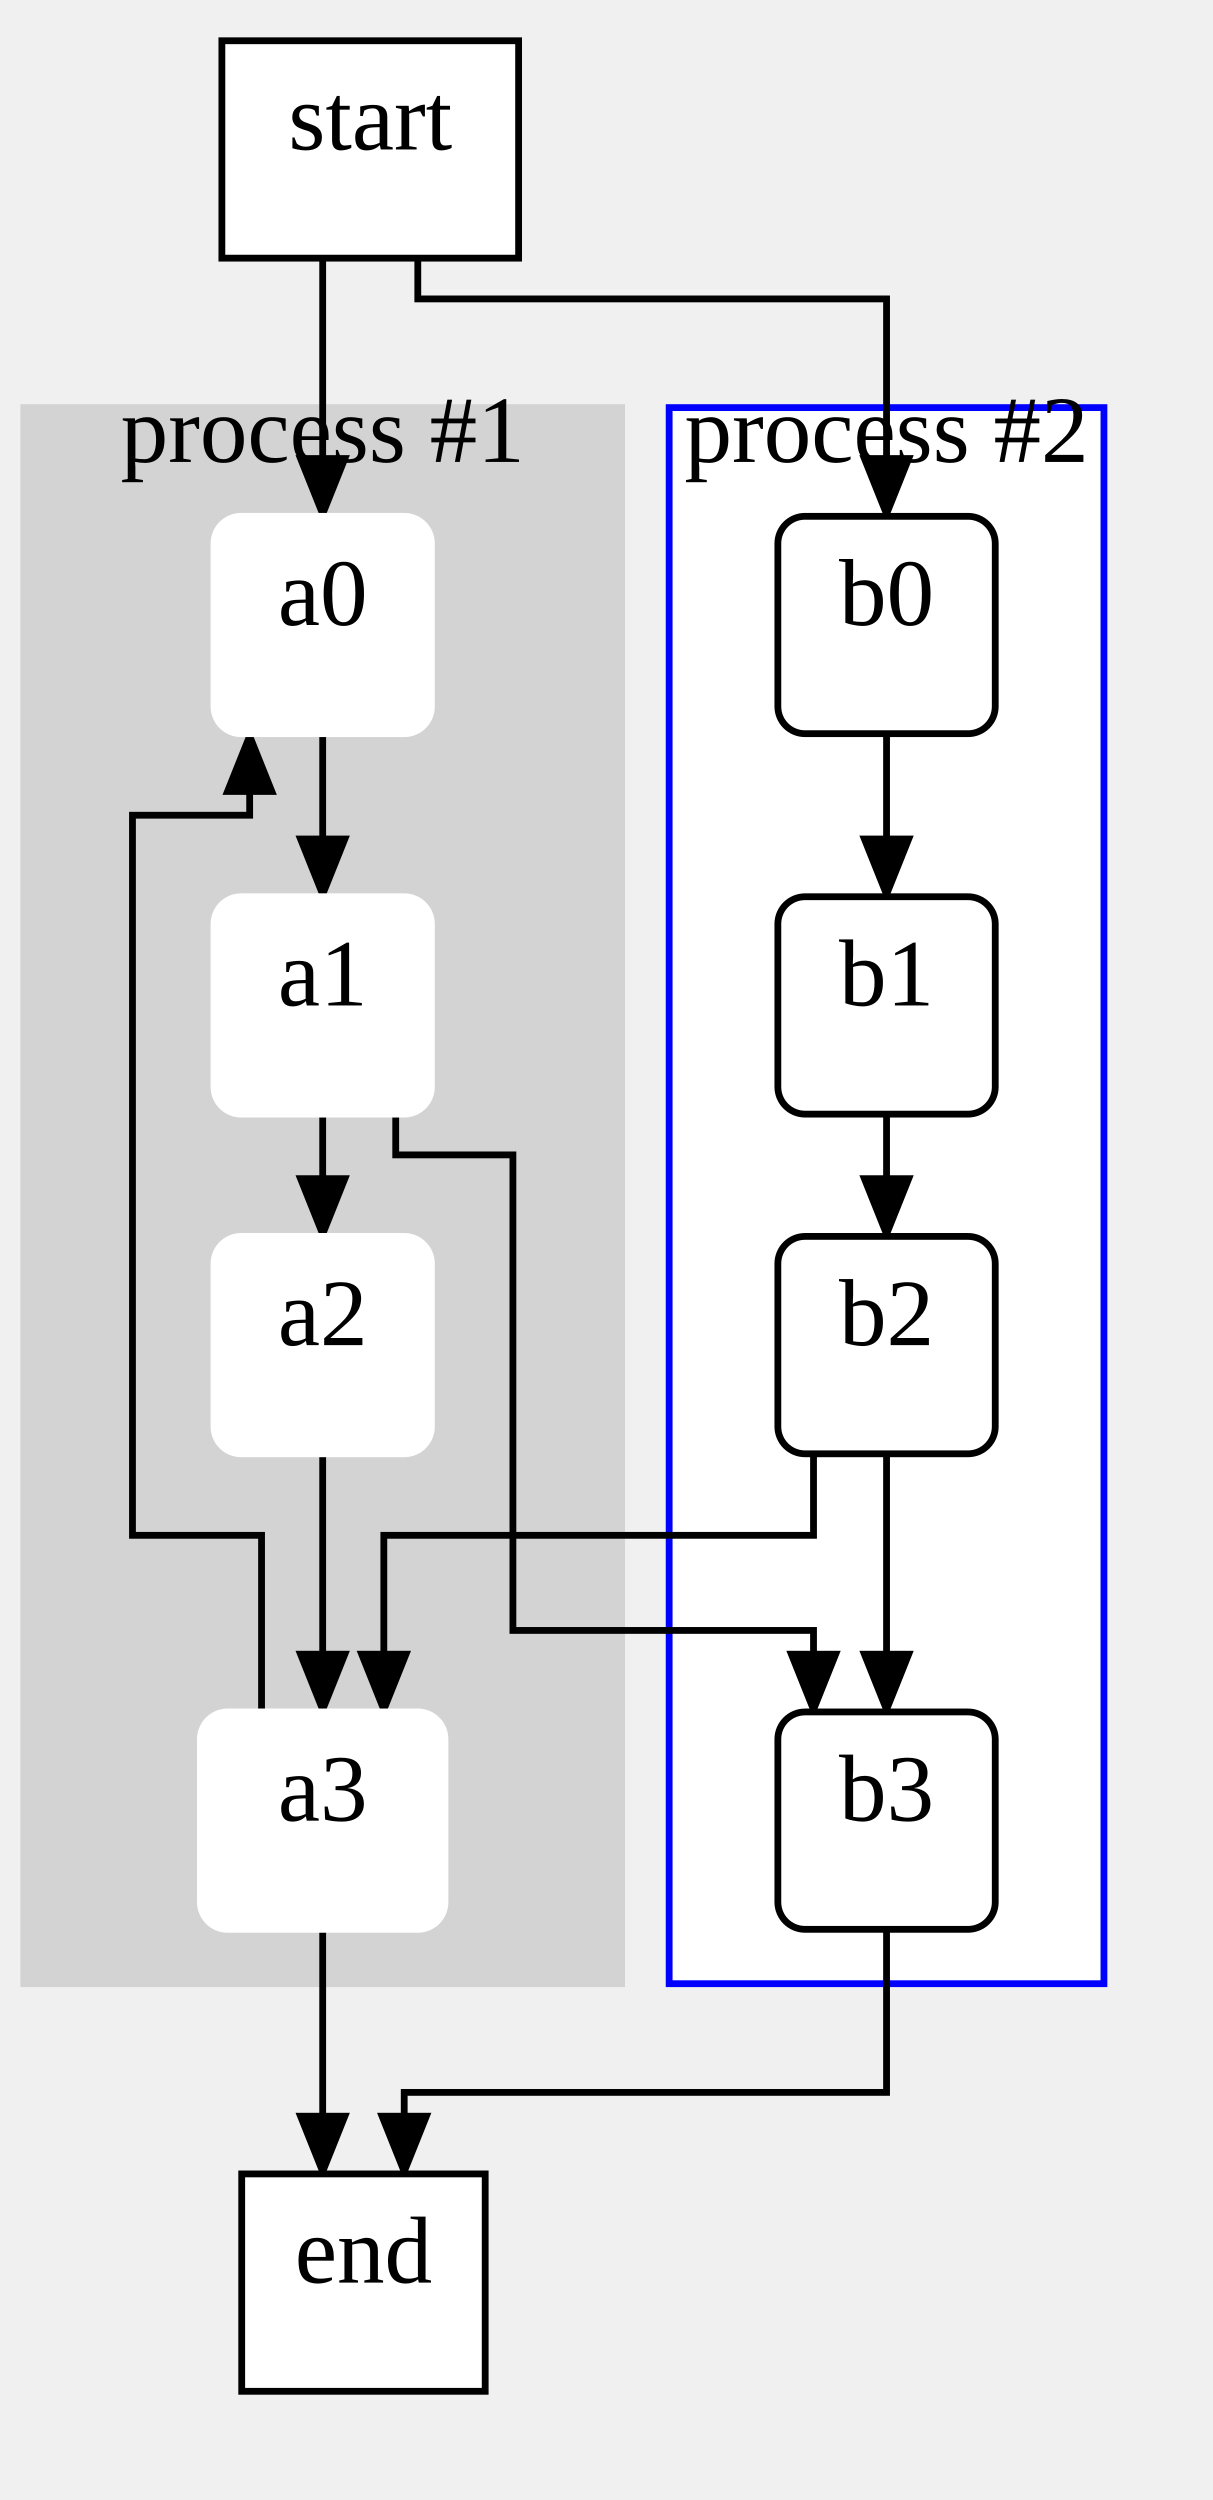
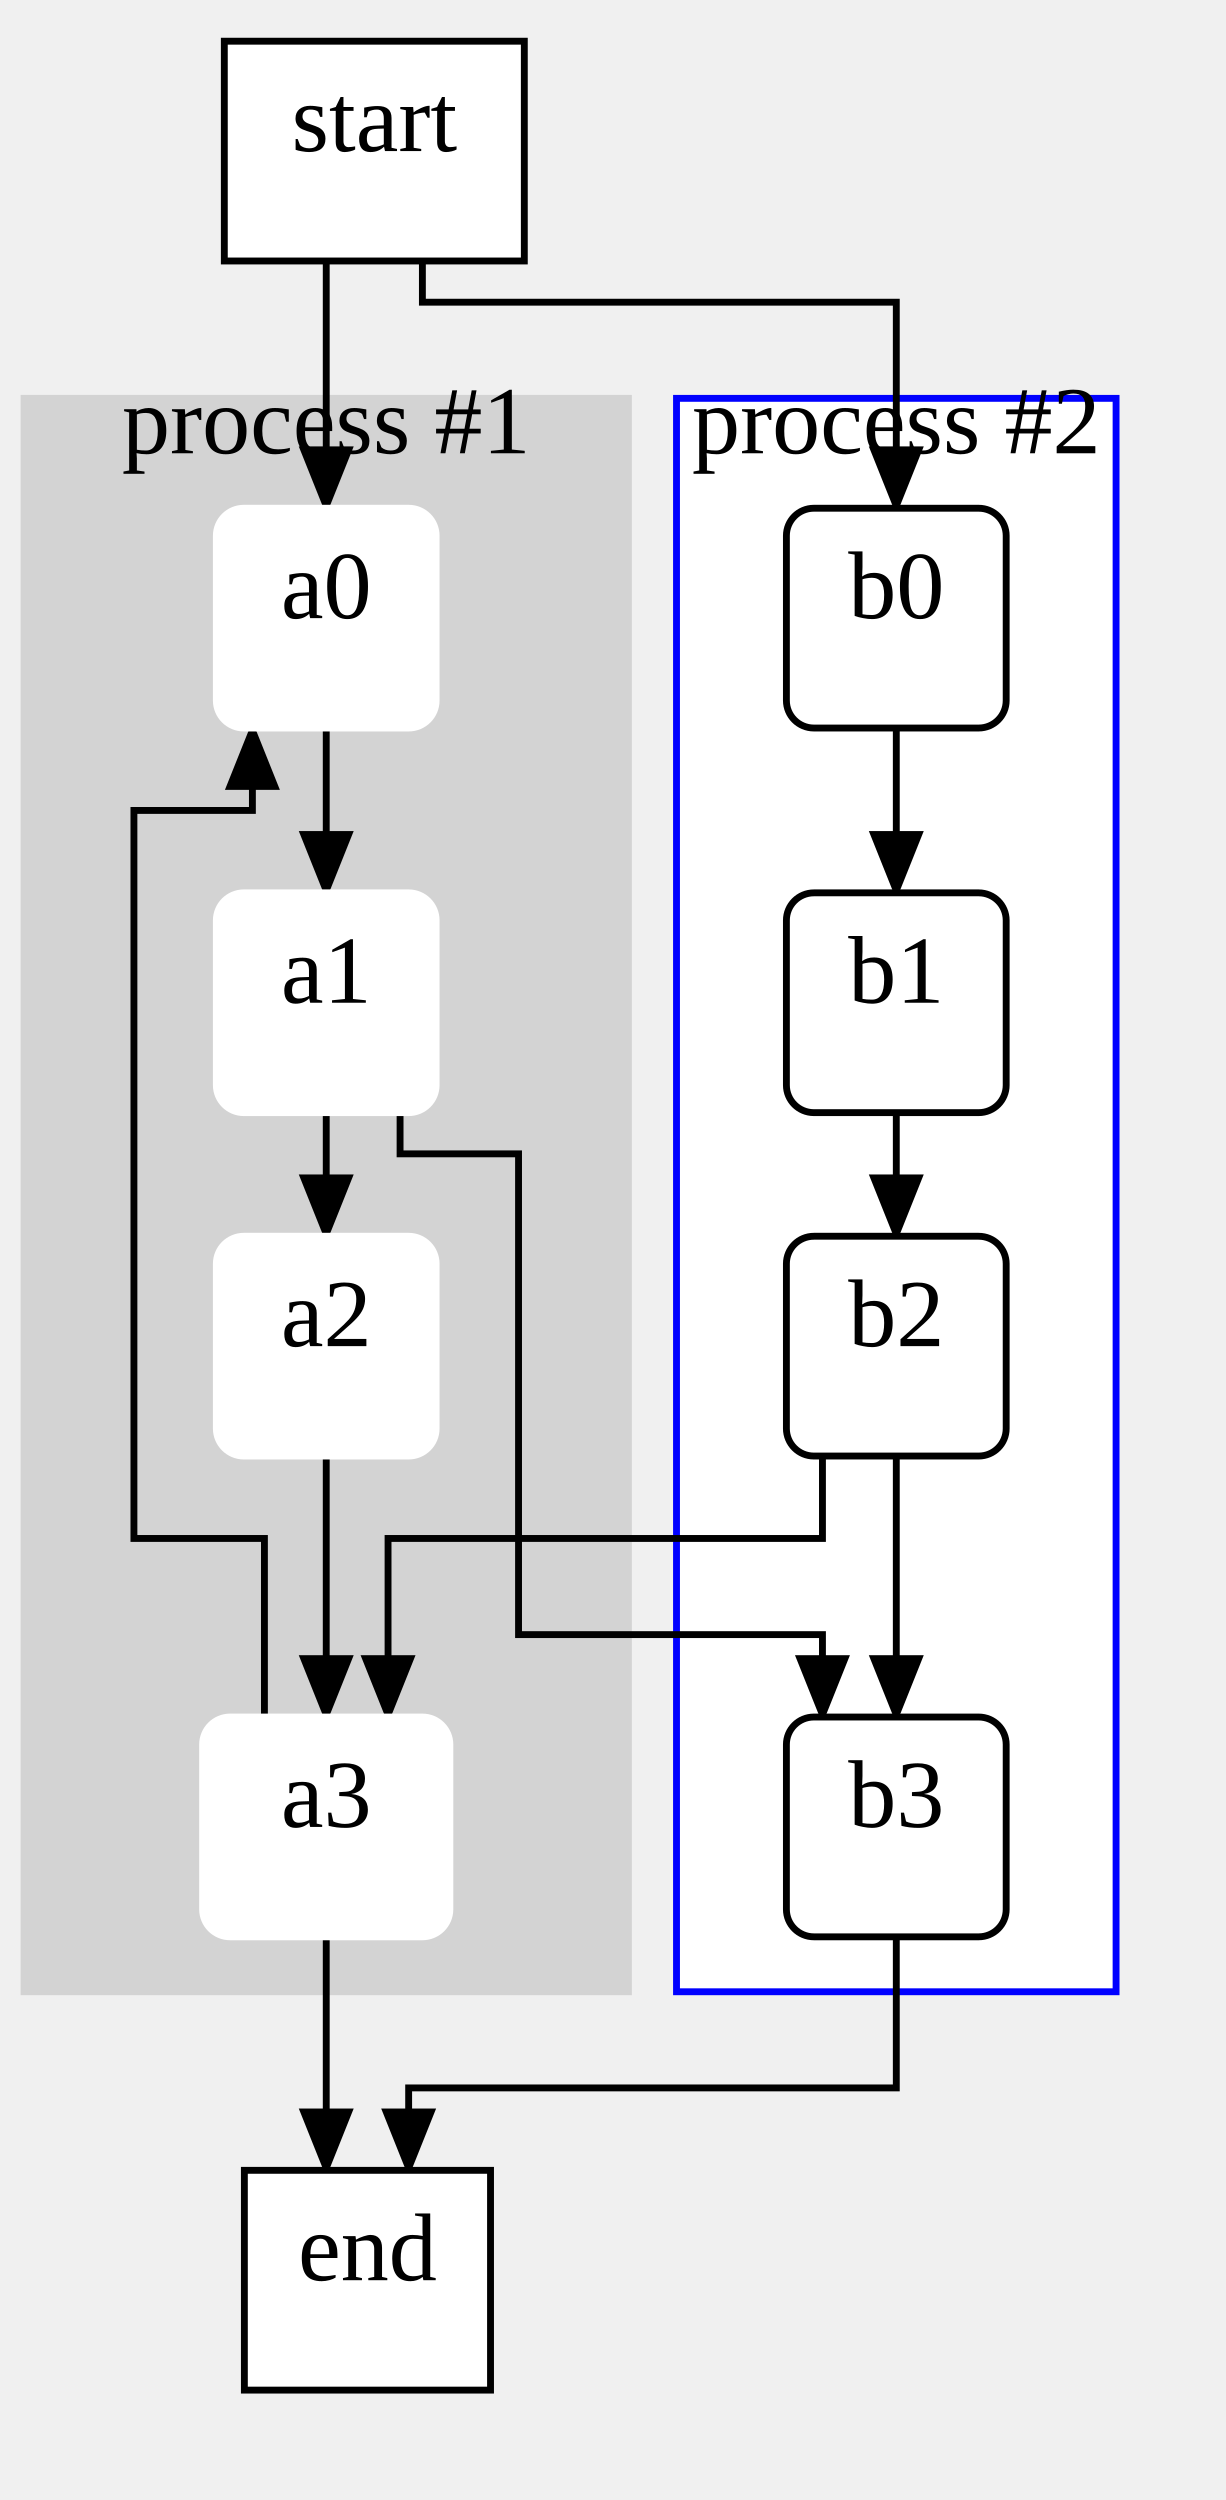
- <svg xmlns="http://www.w3.org/2000/svg" width="178.5" height="368">
+ <svg xmlns="http://www.w3.org/2000/svg" width="178.5" height="364">
  <style type="text/css">
		.edge { fill: none; }
	</style>
  <defs>
    <marker id="normal" markerWidth="10" markerHeight="8" refX="9" refY="4" orient="auto-start-reverse" markerUnits="userSpaceOnUse">
      <path d="M0,0 L0,8 L10,4 z" fill="context-stroke" />
    </marker>
    <marker id="vee" markerWidth="10" markerHeight="8" refX="9" refY="4" orient="auto-start-reverse" markerUnits="userSpaceOnUse">
      <path d="M0,0 L10,4 L0,8 L3,4 z" fill="context-stroke" />
    </marker>
    <marker id="dot" markerWidth="8" markerHeight="8" refX="7" refY="4" orient="auto-start-reverse" markerUnits="userSpaceOnUse">
      <circle cx="4" cy="4" r="3.5" fill="context-stroke" />
    </marker>
    <marker id="odot" markerWidth="8" markerHeight="8" refX="7" refY="4" orient="auto-start-reverse" markerUnits="userSpaceOnUse">
      <circle cx="4" cy="4" r="3" fill="white" stroke="context-stroke" />
    </marker>
  </defs>
  <g>
-     <rect class="cluster" x="3.5" y="60" width="88" height="232" fill="#D3D3D3" stroke="#D3D3D3" />
-     <text text-anchor="middle" alignment-baseline="middle" x="47.5" y="68" font-size="14" fill="#000000">process #1</text>
-     <rect class="cluster" x="98.5" y="60" width="64" height="232" fill="#FFFFFF" stroke="#0000FF" />
-     <text text-anchor="middle" alignment-baseline="middle" x="130.5" y="68" font-size="14" fill="#000000">process #2</text>
-     <path class="edge" marker-end="url(#normal)" stroke="#000000" stroke-width="1" d="M47.5,108 L47.5,132 " />
-     <path class="edge" marker-end="url(#normal)" stroke="#000000" stroke-width="1" d="M47.5,164 L47.5,182 " />
-     <path class="edge" marker-end="url(#normal)" stroke="#000000" stroke-width="1" d="M47.5,214 L47.5,252 " />
-     <path class="edge" marker-end="url(#normal)" stroke="#000000" stroke-width="1" d="M130.5,108 L130.5,132 " />
-     <path class="edge" marker-end="url(#normal)" stroke="#000000" stroke-width="1" d="M130.5,164 L130.5,182 " />
-     <path class="edge" marker-end="url(#normal)" stroke="#000000" stroke-width="1" d="M130.5,214 L130.5,252 " />
-     <path class="edge" marker-end="url(#normal)" stroke="#000000" stroke-width="1" d="M47.5,38 L47.5,76 " />
-     <path class="edge" marker-end="url(#normal)" stroke="#000000" stroke-width="1" d="M61.5,38 L61.5,44 L130.5,44 L130.5,76 " />
-     <path class="edge" marker-end="url(#normal)" stroke="#000000" stroke-width="1" d="M58.25,164 L58.25,170 L75.5,170 L75.5,240 L119.75,240 L119.75,252 " />
-     <path class="edge" marker-end="url(#normal)" stroke="#000000" stroke-width="1" d="M119.75,214 L119.75,226 L56.5,226 L56.5,252 " />
-     <path class="edge" marker-end="url(#normal)" stroke="#000000" stroke-width="1" d="M38.5,252 L38.5,226 L19.5,226 L19.5,120 L36.75,120 L36.75,108 " />
-     <path class="edge" marker-end="url(#normal)" stroke="#000000" stroke-width="1" d="M47.5,284 L47.5,320 " />
-     <path class="edge" marker-end="url(#normal)" stroke="#000000" stroke-width="1" d="M130.5,284 L130.5,308 L59.5,308 L59.5,320 " />
-     <rect x="31.5" y="76" width="32" height="32" rx="4" class="node" fill="#FFFFFF" stroke="#FFFFFF" stroke-width="1" />
-     <text text-anchor="middle" alignment-baseline="middle" x="47.5" y="92" font-size="14" fill="#000000">a0</text>
-     <rect x="31.5" y="132" width="32" height="32" rx="4" class="node" fill="#FFFFFF" stroke="#FFFFFF" stroke-width="1" />
-     <text text-anchor="middle" alignment-baseline="middle" x="47.5" y="148" font-size="14" fill="#000000">a1</text>
-     <rect x="31.5" y="182" width="32" height="32" rx="4" class="node" fill="#FFFFFF" stroke="#FFFFFF" stroke-width="1" />
-     <text text-anchor="middle" alignment-baseline="middle" x="47.5" y="198" font-size="14" fill="#000000">a2</text>
-     <rect x="29.5" y="252" width="36" height="32" rx="4" class="node" fill="#FFFFFF" stroke="#FFFFFF" stroke-width="1" />
-     <text text-anchor="middle" alignment-baseline="middle" x="47.5" y="268" font-size="14" fill="#000000">a3</text>
-     <rect x="114.5" y="76" width="32" height="32" rx="4" class="node" fill="#FFFFFF" stroke="#000000" stroke-width="1" />
-     <text text-anchor="middle" alignment-baseline="middle" x="130.5" y="92" font-size="14" fill="#000000">b0</text>
-     <rect x="114.5" y="132" width="32" height="32" rx="4" class="node" fill="#FFFFFF" stroke="#000000" stroke-width="1" />
-     <text text-anchor="middle" alignment-baseline="middle" x="130.5" y="148" font-size="14" fill="#000000">b1</text>
-     <rect x="114.5" y="182" width="32" height="32" rx="4" class="node" fill="#FFFFFF" stroke="#000000" stroke-width="1" />
-     <text text-anchor="middle" alignment-baseline="middle" x="130.5" y="198" font-size="14" fill="#000000">b2</text>
-     <rect x="114.5" y="252" width="32" height="32" rx="4" class="node" fill="#FFFFFF" stroke="#000000" stroke-width="1" />
-     <text text-anchor="middle" alignment-baseline="middle" x="130.5" y="268" font-size="14" fill="#000000">b3</text>
+     <rect class="cluster" x="3.5" y="58" width="88" height="232" fill="#D3D3D3" stroke="#D3D3D3" />
+     <text text-anchor="middle" alignment-baseline="middle" x="47.5" y="66" font-size="14" fill="#000000">process #1</text>
+     <rect class="cluster" x="98.5" y="58" width="64" height="232" fill="#FFFFFF" stroke="#0000FF" />
+     <text text-anchor="middle" alignment-baseline="middle" x="130.5" y="66" font-size="14" fill="#000000">process #2</text>
+     <path class="edge" marker-end="url(#normal)" stroke="#000000" stroke-width="1" d="M47.5,106 L47.5,130 " />
+     <path class="edge" marker-end="url(#normal)" stroke="#000000" stroke-width="1" d="M47.5,162 L47.5,180 " />
+     <path class="edge" marker-end="url(#normal)" stroke="#000000" stroke-width="1" d="M47.5,212 L47.5,250 " />
+     <path class="edge" marker-end="url(#normal)" stroke="#000000" stroke-width="1" d="M130.5,106 L130.5,130 " />
+     <path class="edge" marker-end="url(#normal)" stroke="#000000" stroke-width="1" d="M130.5,162 L130.5,180 " />
+     <path class="edge" marker-end="url(#normal)" stroke="#000000" stroke-width="1" d="M130.5,212 L130.5,250 " />
+     <path class="edge" marker-end="url(#normal)" stroke="#000000" stroke-width="1" d="M47.5,38 L47.5,74 " />
+     <path class="edge" marker-end="url(#normal)" stroke="#000000" stroke-width="1" d="M61.5,38 L61.5,44 L130.5,44 L130.5,74 " />
+     <path class="edge" marker-end="url(#normal)" stroke="#000000" stroke-width="1" d="M58.25,162 L58.25,168 L75.5,168 L75.5,238 L119.75,238 L119.75,250 " />
+     <path class="edge" marker-end="url(#normal)" stroke="#000000" stroke-width="1" d="M119.75,212 L119.75,224 L56.5,224 L56.5,250 " />
+     <path class="edge" marker-end="url(#normal)" stroke="#000000" stroke-width="1" d="M38.5,250 L38.5,224 L19.5,224 L19.5,118 L36.75,118 L36.75,106 " />
+     <path class="edge" marker-end="url(#normal)" stroke="#000000" stroke-width="1" d="M47.5,282 L47.5,316 " />
+     <path class="edge" marker-end="url(#normal)" stroke="#000000" stroke-width="1" d="M130.5,282 L130.5,304 L59.5,304 L59.5,316 " />
+     <rect x="31.5" y="74" width="32" height="32" rx="4" class="node" fill="#FFFFFF" stroke="#FFFFFF" stroke-width="1" />
+     <text text-anchor="middle" alignment-baseline="middle" x="47.5" y="90" font-size="14" fill="#000000">a0</text>
+     <rect x="31.5" y="130" width="32" height="32" rx="4" class="node" fill="#FFFFFF" stroke="#FFFFFF" stroke-width="1" />
+     <text text-anchor="middle" alignment-baseline="middle" x="47.5" y="146" font-size="14" fill="#000000">a1</text>
+     <rect x="31.5" y="180" width="32" height="32" rx="4" class="node" fill="#FFFFFF" stroke="#FFFFFF" stroke-width="1" />
+     <text text-anchor="middle" alignment-baseline="middle" x="47.5" y="196" font-size="14" fill="#000000">a2</text>
+     <rect x="29.5" y="250" width="36" height="32" rx="4" class="node" fill="#FFFFFF" stroke="#FFFFFF" stroke-width="1" />
+     <text text-anchor="middle" alignment-baseline="middle" x="47.5" y="266" font-size="14" fill="#000000">a3</text>
+     <rect x="114.5" y="74" width="32" height="32" rx="4" class="node" fill="#FFFFFF" stroke="#000000" stroke-width="1" />
+     <text text-anchor="middle" alignment-baseline="middle" x="130.5" y="90" font-size="14" fill="#000000">b0</text>
+     <rect x="114.5" y="130" width="32" height="32" rx="4" class="node" fill="#FFFFFF" stroke="#000000" stroke-width="1" />
+     <text text-anchor="middle" alignment-baseline="middle" x="130.5" y="146" font-size="14" fill="#000000">b1</text>
+     <rect x="114.5" y="180" width="32" height="32" rx="4" class="node" fill="#FFFFFF" stroke="#000000" stroke-width="1" />
+     <text text-anchor="middle" alignment-baseline="middle" x="130.5" y="196" font-size="14" fill="#000000">b2</text>
+     <rect x="114.5" y="250" width="32" height="32" rx="4" class="node" fill="#FFFFFF" stroke="#000000" stroke-width="1" />
+     <text text-anchor="middle" alignment-baseline="middle" x="130.5" y="266" font-size="14" fill="#000000">b3</text>
    <rect x="32.66" y="6" width="43.68" height="32" class="node" fill="#FFFFFF" stroke="#000000" stroke-width="1" />
    <text text-anchor="middle" alignment-baseline="middle" x="54.5" y="22" font-size="14" fill="#000000">start</text>
-     <rect x="35.58" y="320" width="35.84" height="32" class="node" fill="#FFFFFF" stroke="#000000" stroke-width="1" />
-     <text text-anchor="middle" alignment-baseline="middle" x="53.5" y="336" font-size="14" fill="#000000">end</text>
+     <rect x="35.58" y="316" width="35.84" height="32" class="node" fill="#FFFFFF" stroke="#000000" stroke-width="1" />
+     <text text-anchor="middle" alignment-baseline="middle" x="53.5" y="332" font-size="14" fill="#000000">end</text>
  </g>
</svg>
